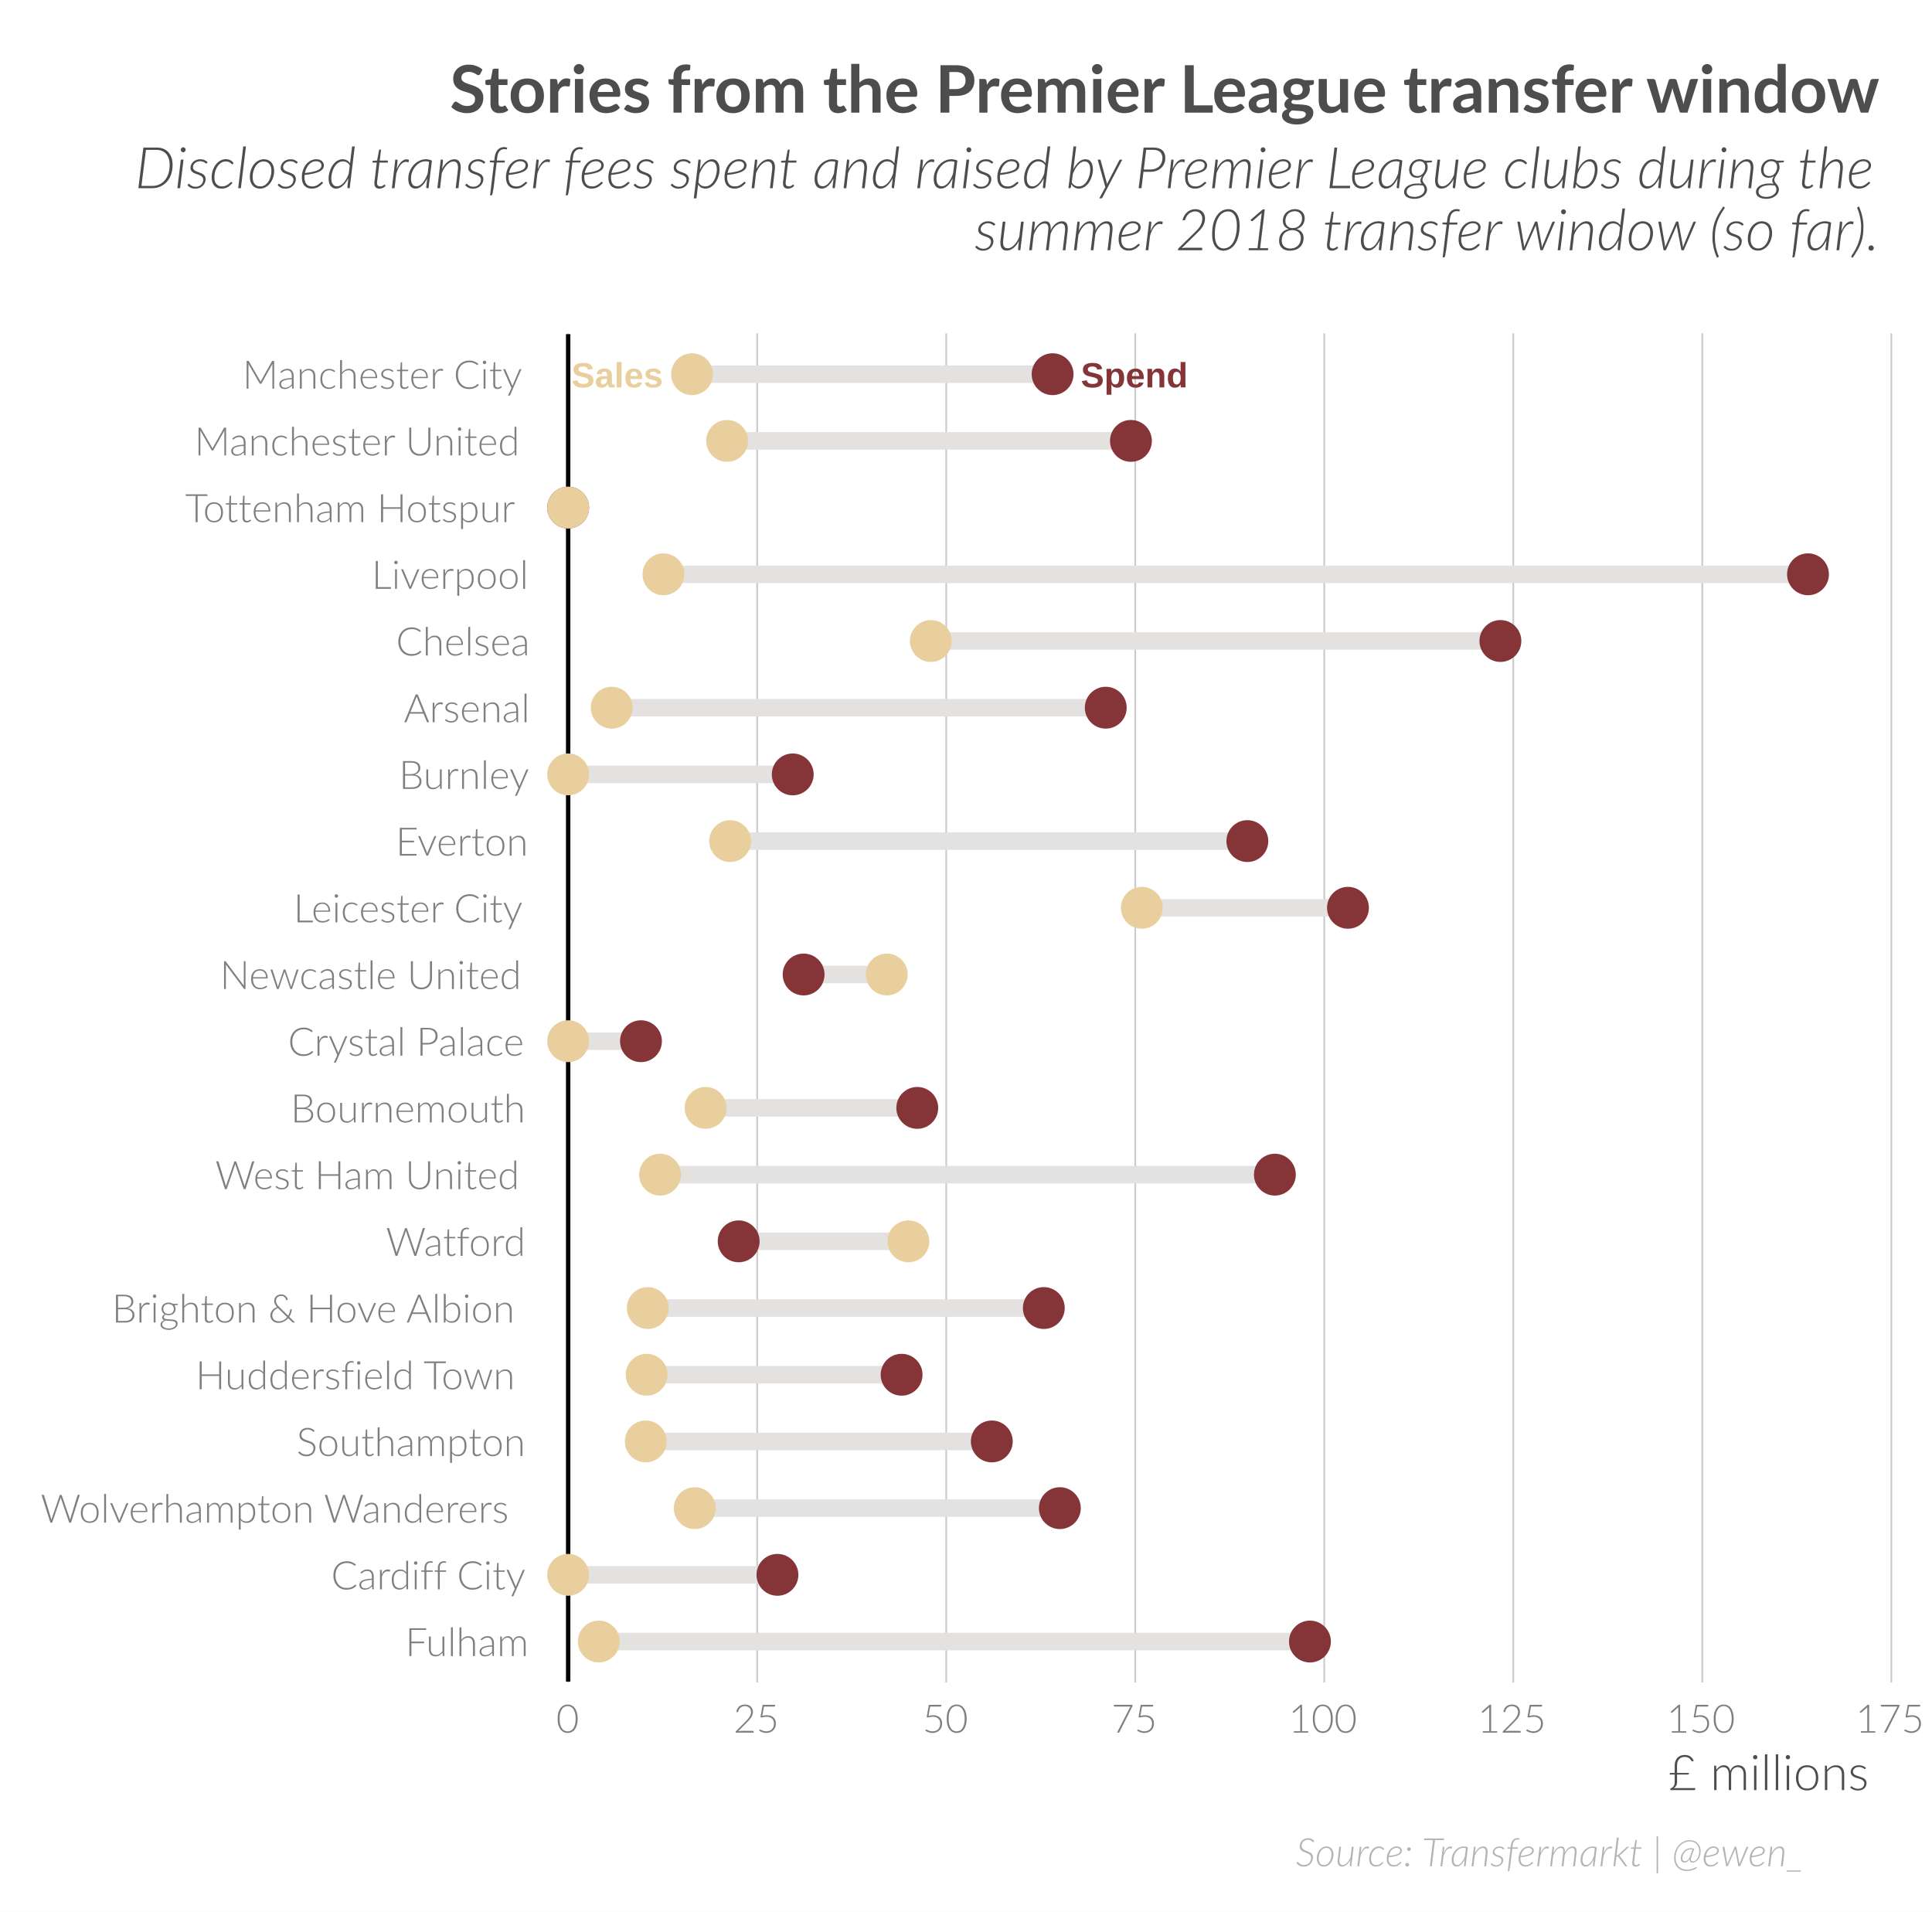
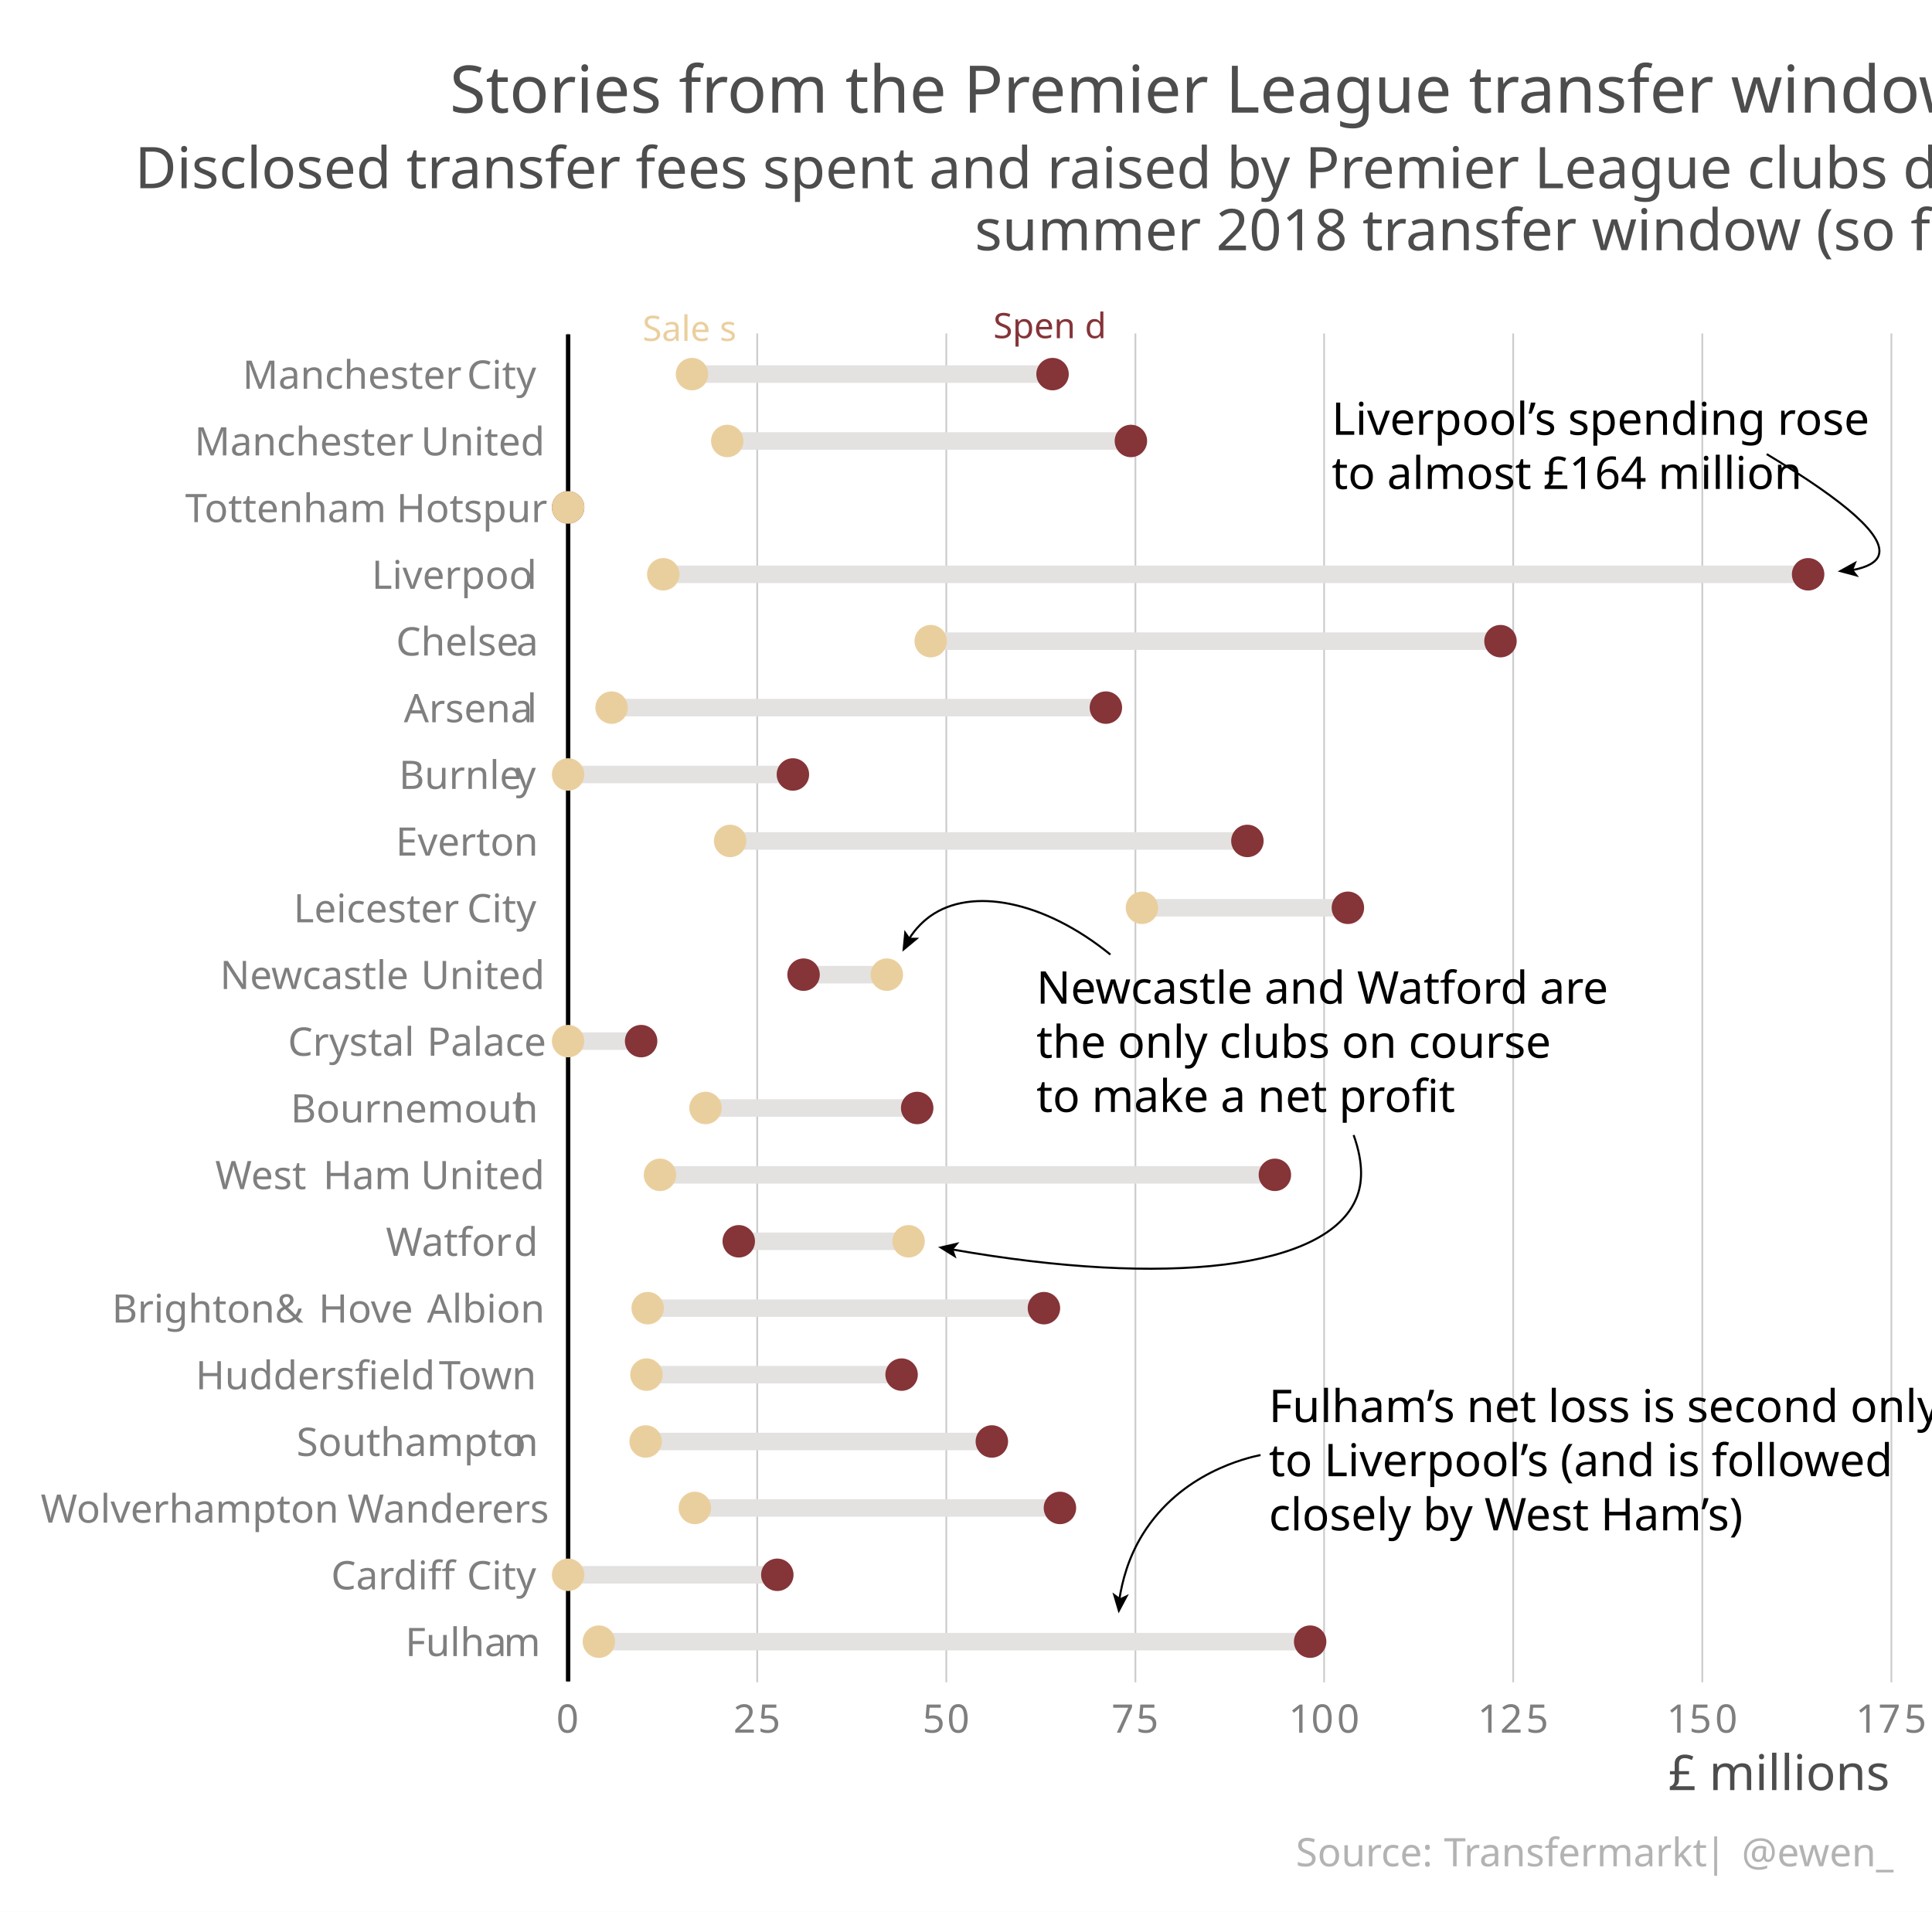
- <svg xmlns="http://www.w3.org/2000/svg" viewBox="0 0 471.00 466.00">
-   <defs>
-     <style type="text/css">
-     line, polyline, path, rect, circle {
-       fill: none;
-       stroke: #000000;
-       stroke-linecap: round;
-       stroke-linejoin: round;
-       stroke-miterlimit: 10.00;
-     }
-   </style>
-   </defs>
-   <rect width="100%" height="100%" style="stroke: none; fill: #FFFFFF;" />
-   <rect x="0.00" y="0.00" width="471.00" height="466.00" style="stroke-width: 0.43; stroke: none; fill: #FFFFFF;" />
-   <polyline points="138.51,409.93 138.51,81.46 " style="stroke-width: 0.43; stroke: #CCCCCC; stroke-linecap: square;" />
-   <polyline points="184.59,409.93 184.59,81.46 " style="stroke-width: 0.43; stroke: #CCCCCC; stroke-linecap: square;" />
-   <polyline points="230.68,409.93 230.68,81.46 " style="stroke-width: 0.43; stroke: #CCCCCC; stroke-linecap: square;" />
-   <polyline points="276.76,409.93 276.76,81.46 " style="stroke-width: 0.43; stroke: #CCCCCC; stroke-linecap: square;" />
-   <polyline points="322.84,409.93 322.84,81.46 " style="stroke-width: 0.43; stroke: #CCCCCC; stroke-linecap: square;" />
-   <polyline points="368.92,409.93 368.92,81.46 " style="stroke-width: 0.43; stroke: #CCCCCC; stroke-linecap: square;" />
-   <polyline points="415.00,409.93 415.00,81.46 " style="stroke-width: 0.43; stroke: #CCCCCC; stroke-linecap: square;" />
-   <polyline points="461.08,409.93 461.08,81.46 " style="stroke-width: 0.43; stroke: #CCCCCC; stroke-linecap: square;" />
-   <line x1="138.51" y1="409.93" x2="138.51" y2="81.46" style="stroke-width: 1.07; stroke-linecap: butt;" />
-   <line x1="319.35" y1="400.17" x2="145.98" y2="400.17" style="stroke-width: 4.27; stroke: #E3E2E1; stroke-linecap: butt;" />
-   <circle cx="319.35" cy="400.17" r="3.56pt" style="stroke-width: 0.71; stroke: #853438; fill: #853438;" />
-   <circle cx="145.98" cy="400.17" r="3.56pt" style="stroke-width: 0.71; stroke: #EACF9E; fill: #EACF9E;" />
-   <line x1="189.53" y1="383.91" x2="138.51" y2="383.91" style="stroke-width: 4.27; stroke: #E3E2E1; stroke-linecap: butt;" />
-   <circle cx="189.53" cy="383.91" r="3.56pt" style="stroke-width: 0.71; stroke: #853438; fill: #853438;" />
-   <circle cx="138.51" cy="383.91" r="3.56pt" style="stroke-width: 0.71; stroke: #EACF9E; fill: #EACF9E;" />
-   <line x1="258.38" y1="367.65" x2="169.37" y2="367.65" style="stroke-width: 4.27; stroke: #E3E2E1; stroke-linecap: butt;" />
-   <circle cx="258.38" cy="367.65" r="3.56pt" style="stroke-width: 0.71; stroke: #853438; fill: #853438;" />
-   <circle cx="169.37" cy="367.65" r="3.56pt" style="stroke-width: 0.71; stroke: #EACF9E; fill: #EACF9E;" />
-   <line x1="241.79" y1="351.39" x2="157.43" y2="351.39" style="stroke-width: 4.27; stroke: #E3E2E1; stroke-linecap: butt;" />
-   <circle cx="241.79" cy="351.39" r="3.56pt" style="stroke-width: 0.71; stroke: #853438; fill: #853438;" />
-   <circle cx="157.43" cy="351.39" r="3.56pt" style="stroke-width: 0.71; stroke: #EACF9E; fill: #EACF9E;" />
-   <line x1="219.80" y1="335.13" x2="157.64" y2="335.13" style="stroke-width: 4.27; stroke: #E3E2E1; stroke-linecap: butt;" />
-   <circle cx="219.80" cy="335.13" r="3.56pt" style="stroke-width: 0.71; stroke: #853438; fill: #853438;" />
-   <circle cx="157.64" cy="335.13" r="3.56pt" style="stroke-width: 0.71; stroke: #EACF9E; fill: #EACF9E;" />
-   <line x1="254.47" y1="318.87" x2="157.92" y2="318.87" style="stroke-width: 4.27; stroke: #E3E2E1; stroke-linecap: butt;" />
-   <circle cx="254.47" cy="318.87" r="3.56pt" style="stroke-width: 0.71; stroke: #853438; fill: #853438;" />
-   <circle cx="157.92" cy="318.87" r="3.56pt" style="stroke-width: 0.71; stroke: #EACF9E; fill: #EACF9E;" />
-   <line x1="180.08" y1="302.61" x2="221.46" y2="302.61" style="stroke-width: 4.27; stroke: #E3E2E1; stroke-linecap: butt;" />
-   <circle cx="180.08" cy="302.61" r="3.56pt" style="stroke-width: 0.71; stroke: #853438; fill: #853438;" />
-   <circle cx="221.46" cy="302.61" r="3.56pt" style="stroke-width: 0.71; stroke: #EACF9E; fill: #EACF9E;" />
-   <line x1="310.80" y1="286.35" x2="160.91" y2="286.35" style="stroke-width: 4.27; stroke: #E3E2E1; stroke-linecap: butt;" />
-   <circle cx="310.80" cy="286.35" r="3.56pt" style="stroke-width: 0.71; stroke: #853438; fill: #853438;" />
-   <circle cx="160.91" cy="286.35" r="3.56pt" style="stroke-width: 0.71; stroke: #EACF9E; fill: #EACF9E;" />
-   <line x1="223.62" y1="270.08" x2="172.02" y2="270.08" style="stroke-width: 4.27; stroke: #E3E2E1; stroke-linecap: butt;" />
-   <circle cx="223.62" cy="270.08" r="3.56pt" style="stroke-width: 0.71; stroke: #853438; fill: #853438;" />
-   <circle cx="172.02" cy="270.08" r="3.56pt" style="stroke-width: 0.71; stroke: #EACF9E; fill: #EACF9E;" />
-   <line x1="156.26" y1="253.82" x2="138.51" y2="253.82" style="stroke-width: 4.27; stroke: #E3E2E1; stroke-linecap: butt;" />
-   <circle cx="156.26" cy="253.82" r="3.56pt" style="stroke-width: 0.71; stroke: #853438; fill: #853438;" />
-   <circle cx="138.51" cy="253.82" r="3.56pt" style="stroke-width: 0.71; stroke: #EACF9E; fill: #EACF9E;" />
-   <line x1="195.91" y1="237.56" x2="216.18" y2="237.56" style="stroke-width: 4.27; stroke: #E3E2E1; stroke-linecap: butt;" />
-   <circle cx="195.91" cy="237.56" r="3.56pt" style="stroke-width: 0.71; stroke: #853438; fill: #853438;" />
-   <circle cx="216.18" cy="237.56" r="3.56pt" style="stroke-width: 0.71; stroke: #EACF9E; fill: #EACF9E;" />
-   <line x1="328.62" y1="221.30" x2="278.36" y2="221.30" style="stroke-width: 4.27; stroke: #E3E2E1; stroke-linecap: butt;" />
-   <circle cx="328.62" cy="221.30" r="3.56pt" style="stroke-width: 0.71; stroke: #853438; fill: #853438;" />
-   <circle cx="278.36" cy="221.30" r="3.56pt" style="stroke-width: 0.71; stroke: #EACF9E; fill: #EACF9E;" />
-   <line x1="304.09" y1="205.04" x2="178.00" y2="205.04" style="stroke-width: 4.27; stroke: #E3E2E1; stroke-linecap: butt;" />
-   <circle cx="304.09" cy="205.04" r="3.56pt" style="stroke-width: 0.71; stroke: #853438; fill: #853438;" />
-   <circle cx="178.00" cy="205.04" r="3.56pt" style="stroke-width: 0.71; stroke: #EACF9E; fill: #EACF9E;" />
-   <line x1="193.26" y1="188.78" x2="138.51" y2="188.78" style="stroke-width: 4.27; stroke: #E3E2E1; stroke-linecap: butt;" />
-   <circle cx="193.26" cy="188.78" r="3.56pt" style="stroke-width: 0.71; stroke: #853438; fill: #853438;" />
-   <circle cx="138.51" cy="188.78" r="3.56pt" style="stroke-width: 0.71; stroke: #EACF9E; fill: #EACF9E;" />
-   <line x1="269.57" y1="172.52" x2="149.13" y2="172.52" style="stroke-width: 4.27; stroke: #E3E2E1; stroke-linecap: butt;" />
-   <circle cx="269.57" cy="172.52" r="3.56pt" style="stroke-width: 0.71; stroke: #853438; fill: #853438;" />
-   <circle cx="149.13" cy="172.52" r="3.56pt" style="stroke-width: 0.71; stroke: #EACF9E; fill: #EACF9E;" />
-   <line x1="365.78" y1="156.26" x2="226.93" y2="156.26" style="stroke-width: 4.27; stroke: #E3E2E1; stroke-linecap: butt;" />
-   <circle cx="365.78" cy="156.26" r="3.56pt" style="stroke-width: 0.71; stroke: #853438; fill: #853438;" />
-   <circle cx="226.93" cy="156.26" r="3.56pt" style="stroke-width: 0.71; stroke: #EACF9E; fill: #EACF9E;" />
-   <line x1="440.77" y1="140.00" x2="161.74" y2="140.00" style="stroke-width: 4.27; stroke: #E3E2E1; stroke-linecap: butt;" />
-   <circle cx="440.77" cy="140.00" r="3.56pt" style="stroke-width: 0.71; stroke: #853438; fill: #853438;" />
-   <circle cx="161.74" cy="140.00" r="3.56pt" style="stroke-width: 0.71; stroke: #EACF9E; fill: #EACF9E;" />
-   <line x1="138.51" y1="123.74" x2="138.51" y2="123.74" style="stroke-width: 4.27; stroke: #E3E2E1; stroke-linecap: butt;" />
-   <circle cx="138.51" cy="123.74" r="3.56pt" style="stroke-width: 0.71; stroke: #853438; fill: #853438;" />
-   <circle cx="138.51" cy="123.74" r="3.56pt" style="stroke-width: 0.71; stroke: #EACF9E; fill: #EACF9E;" />
-   <line x1="275.71" y1="107.48" x2="177.26" y2="107.48" style="stroke-width: 4.27; stroke: #E3E2E1; stroke-linecap: butt;" />
-   <circle cx="275.71" cy="107.48" r="3.56pt" style="stroke-width: 0.71; stroke: #853438; fill: #853438;" />
-   <circle cx="177.26" cy="107.48" r="3.56pt" style="stroke-width: 0.71; stroke: #EACF9E; fill: #EACF9E;" />
-   <line x1="256.61" y1="91.22" x2="168.71" y2="91.22" style="stroke-width: 4.27; stroke: #E3E2E1; stroke-linecap: butt;" />
-   <circle cx="256.61" cy="91.22" r="3.56pt" style="stroke-width: 0.71; stroke: #853438; fill: #853438;" />
-   <circle cx="168.71" cy="91.22" r="3.56pt" style="stroke-width: 0.71; stroke: #EACF9E; fill: #EACF9E;" />
-   <text x="263.49" y="94.44" style="font-size: 8.54px; font-weight: bold; fill: #853438; font-family: Arial;" textLength="27.50px" lengthAdjust="spacingAndGlyphs">Spend</text>
-   <text x="139.31" y="94.44" style="font-size: 8.54px; font-weight: bold; fill: #EACF9E; font-family: Arial;" textLength="23.52px" lengthAdjust="spacingAndGlyphs">Sales</text>
-   <text x="98.80" y="403.71" style="font-size: 9.60px; fill: #7F7F7F; font-family: Lato Light;" textLength="31.74px" lengthAdjust="spacingAndGlyphs">Fulham</text>
-   <text x="80.72" y="387.45" style="font-size: 9.60px; fill: #7F7F7F; font-family: Lato Light;" textLength="49.82px" lengthAdjust="spacingAndGlyphs">Cardiff City</text>
-   <text x="9.92" y="371.19" style="font-size: 9.60px; fill: #7F7F7F; font-family: Lato Light;" textLength="120.62px" lengthAdjust="spacingAndGlyphs">Wolverhampton Wanderers</text>
-   <text x="72.28" y="354.93" style="font-size: 9.60px; fill: #7F7F7F; font-family: Lato Light;" textLength="58.26px" lengthAdjust="spacingAndGlyphs">Southampton</text>
-   <text x="47.68" y="338.67" style="font-size: 9.60px; fill: #7F7F7F; font-family: Lato Light;" textLength="82.86px" lengthAdjust="spacingAndGlyphs">Huddersfield Town</text>
-   <text x="27.28" y="322.41" style="font-size: 9.60px; fill: #7F7F7F; font-family: Lato Light;" textLength="103.26px" lengthAdjust="spacingAndGlyphs">Brighton &amp; Hove Albion</text>
-   <text x="94.08" y="306.15" style="font-size: 9.60px; fill: #7F7F7F; font-family: Lato Light;" textLength="36.47px" lengthAdjust="spacingAndGlyphs">Watford</text>
-   <text x="52.47" y="289.88" style="font-size: 9.60px; fill: #7F7F7F; font-family: Lato Light;" textLength="78.08px" lengthAdjust="spacingAndGlyphs">West Ham United</text>
-   <text x="70.85" y="273.62" style="font-size: 9.60px; fill: #7F7F7F; font-family: Lato Light;" textLength="59.70px" lengthAdjust="spacingAndGlyphs">Bournemouth</text>
-   <text x="70.19" y="257.36" style="font-size: 9.60px; fill: #7F7F7F; font-family: Lato Light;" textLength="60.35px" lengthAdjust="spacingAndGlyphs">Crystal Palace</text>
-   <text x="53.62" y="241.10" style="font-size: 9.60px; fill: #7F7F7F; font-family: Lato Light;" textLength="76.93px" lengthAdjust="spacingAndGlyphs">Newcastle United</text>
-   <text x="71.55" y="224.84" style="font-size: 9.60px; fill: #7F7F7F; font-family: Lato Light;" textLength="59.00px" lengthAdjust="spacingAndGlyphs">Leicester City</text>
-   <text x="96.47" y="208.58" style="font-size: 9.60px; fill: #7F7F7F; font-family: Lato Light;" textLength="34.07px" lengthAdjust="spacingAndGlyphs">Everton</text>
-   <text x="97.25" y="192.32" style="font-size: 9.60px; fill: #7F7F7F; font-family: Lato Light;" textLength="33.29px" lengthAdjust="spacingAndGlyphs">Burnley</text>
-   <text x="98.44" y="176.06" style="font-size: 9.60px; fill: #7F7F7F; font-family: Lato Light;" textLength="32.11px" lengthAdjust="spacingAndGlyphs">Arsenal</text>
-   <text x="96.55" y="159.80" style="font-size: 9.60px; fill: #7F7F7F; font-family: Lato Light;" textLength="33.99px" lengthAdjust="spacingAndGlyphs">Chelsea</text>
-   <text x="90.61" y="143.54" style="font-size: 9.60px; fill: #7F7F7F; font-family: Lato Light;" textLength="39.94px" lengthAdjust="spacingAndGlyphs">Liverpool</text>
-   <text x="45.15" y="127.28" style="font-size: 9.60px; fill: #7F7F7F; font-family: Lato Light;" textLength="85.39px" lengthAdjust="spacingAndGlyphs">Tottenham Hotspur</text>
-   <text x="47.41" y="111.02" style="font-size: 9.60px; fill: #7F7F7F; font-family: Lato Light;" textLength="83.14px" lengthAdjust="spacingAndGlyphs">Manchester United</text>
-   <text x="59.13" y="94.76" style="font-size: 9.60px; fill: #7F7F7F; font-family: Lato Light;" textLength="71.42px" lengthAdjust="spacingAndGlyphs">Manchester City</text>
-   <text x="135.61" y="422.38" style="font-size: 9.60px; fill: #7F7F7F; font-family: Lato Light;" textLength="5.80px" lengthAdjust="spacingAndGlyphs">0</text>
-   <text x="178.79" y="422.38" style="font-size: 9.60px; fill: #7F7F7F; font-family: Lato Light;" textLength="11.60px" lengthAdjust="spacingAndGlyphs">25</text>
-   <text x="224.88" y="422.38" style="font-size: 9.60px; fill: #7F7F7F; font-family: Lato Light;" textLength="11.60px" lengthAdjust="spacingAndGlyphs">50</text>
-   <text x="270.96" y="422.38" style="font-size: 9.60px; fill: #7F7F7F; font-family: Lato Light;" textLength="11.60px" lengthAdjust="spacingAndGlyphs">75</text>
-   <text x="314.14" y="422.38" style="font-size: 9.60px; fill: #7F7F7F; font-family: Lato Light;" textLength="17.40px" lengthAdjust="spacingAndGlyphs">100</text>
-   <text x="360.22" y="422.38" style="font-size: 9.60px; fill: #7F7F7F; font-family: Lato Light;" textLength="17.40px" lengthAdjust="spacingAndGlyphs">125</text>
-   <text x="406.30" y="422.38" style="font-size: 9.60px; fill: #7F7F7F; font-family: Lato Light;" textLength="17.40px" lengthAdjust="spacingAndGlyphs">150</text>
-   <text x="452.38" y="422.38" style="font-size: 9.60px; fill: #7F7F7F; font-family: Lato Light;" textLength="17.40px" lengthAdjust="spacingAndGlyphs">175</text>
-   <text x="406.69" y="436.39" style="font-size: 12.00px; fill: #4D4D4D; font-family: Lato Light;" textLength="48.92px" lengthAdjust="spacingAndGlyphs">£ millions</text>
-   <text x="32.86" y="45.88" style="font-size: 14.00px; font-style: italic; fill: #4D4D4D; font-family: Lato Light;" textLength="428.22px" lengthAdjust="spacingAndGlyphs">Disclosed transfer fees spent and raised by Premier League clubs during the</text>
-   <text x="237.61" y="61.00" style="font-size: 14.00px; font-style: italic; fill: #4D4D4D; font-family: Lato Light;" textLength="223.47px" lengthAdjust="spacingAndGlyphs">summer 2018 transfer window (so far).</text>
-   <text x="109.64" y="27.46" style="font-size: 16.00px; font-weight: bold; fill: #4D4D4D; font-family: Lato;" textLength="351.44px" lengthAdjust="spacingAndGlyphs">Stories from the Premier League transfer window</text>
-   <text x="315.91" y="454.96" style="font-size: 9.60px; font-style: italic; fill: #B3B3B3; font-family: Lato Light;" textLength="141.55px" lengthAdjust="spacingAndGlyphs">Source: Transfermarkt   |   @ewen_</text>
+ <svg xmlns="http://www.w3.org/2000/svg" version="1.1" id="Layer_1" x="0px" y="0px" viewBox="0 0 471 466" style="enable-background:new 0 0 471 466;" xml:space="preserve">
+   <style type="text/css">
+ 	.st0{fill:#FFFFFF;}
+ 	.st1{fill:none;stroke:#CCCCCC;stroke-width:0.43;stroke-linecap:square;stroke-linejoin:round;stroke-miterlimit:10;}
+ 	.st2{fill:none;stroke:#000000;stroke-width:1.07;stroke-linejoin:round;stroke-miterlimit:10;}
+ 	.st3{fill:none;stroke:#E3E2E1;stroke-width:4.27;stroke-linejoin:round;stroke-miterlimit:10;}
+ 	.st4{fill:#853438;stroke:#853438;stroke-width:0.71;stroke-linecap:round;stroke-linejoin:round;stroke-miterlimit:10;}
+ 	.st5{fill:#EACF9E;stroke:#EACF9E;stroke-width:0.71;stroke-linecap:round;stroke-linejoin:round;stroke-miterlimit:10;}
+ 	.st6{fill:none;}
+ 	.st7{enable-background:new    ;}
+ 	.st8{fill:#853438;}
+ 	.st9{font-family:'Arial-BoldMT';}
+ 	.st10{font-size:8.54px;}
+ 	.st11{fill:#EACF9E;}
+ 	.st12{fill:#7F7F7F;}
+ 	.st13{font-family:'Lato-Light';}
+ 	.st14{font-size:9.6px;}
+ 	.st15{letter-spacing:2;}
+ 	.st16{letter-spacing:4;}
+ 	.st17{letter-spacing:3;}
+ 	.st18{letter-spacing:1;}
+ 	.st19{fill:#4D4D4D;}
+ 	.st20{font-size:12px;}
+ 	.st21{font-family:'Lato-Italic';}
+ 	.st22{font-size:14px;}
+ 	.st23{font-family:'Lato-Bold';}
+ 	.st24{font-size:16px;}
+ 	.st25{fill:#B3B3B3;}
+ 	.st26{font-family:'Lato-LightItalic';}
+ 	.st27{font-size:11px;}
+ 	.st28{fill:none;stroke:#000000;stroke-width:0.5;stroke-miterlimit:10;}
+ </style>
+   <rect class="st0" width="471" height="466" />
+   <rect class="st0" width="471" height="466" />
+   <line class="st1" x1="138.5" y1="409.9" x2="138.5" y2="81.5" />
+   <line class="st1" x1="184.6" y1="409.9" x2="184.6" y2="81.5" />
+   <line class="st1" x1="230.7" y1="409.9" x2="230.7" y2="81.5" />
+   <line class="st1" x1="276.8" y1="409.9" x2="276.8" y2="81.5" />
+   <line class="st1" x1="322.8" y1="409.9" x2="322.8" y2="81.5" />
+   <line class="st1" x1="368.9" y1="409.9" x2="368.9" y2="81.5" />
+   <line class="st1" x1="415" y1="409.9" x2="415" y2="81.5" />
+   <line class="st1" x1="461.1" y1="409.9" x2="461.1" y2="81.5" />
+   <line class="st2" x1="138.5" y1="409.9" x2="138.5" y2="81.5" />
+   <line class="st3" x1="319.4" y1="400.2" x2="146" y2="400.2" />
+   <circle class="st4" cx="319.4" cy="400.2" r="3.6" />
+   <circle class="st5" cx="146" cy="400.2" r="3.6" />
+   <line class="st3" x1="189.5" y1="383.9" x2="138.5" y2="383.9" />
+   <circle class="st4" cx="189.5" cy="383.9" r="3.6" />
+   <circle class="st5" cx="138.5" cy="383.9" r="3.6" />
+   <line class="st3" x1="258.4" y1="367.6" x2="169.4" y2="367.6" />
+   <circle class="st4" cx="258.4" cy="367.6" r="3.6" />
+   <circle class="st5" cx="169.4" cy="367.6" r="3.6" />
+   <line class="st3" x1="241.8" y1="351.4" x2="157.4" y2="351.4" />
+   <circle class="st4" cx="241.8" cy="351.4" r="3.6" />
+   <circle class="st5" cx="157.4" cy="351.4" r="3.6" />
+   <line class="st3" x1="219.8" y1="335.1" x2="157.6" y2="335.1" />
+   <circle class="st4" cx="219.8" cy="335.1" r="3.6" />
+   <circle class="st5" cx="157.6" cy="335.1" r="3.6" />
+   <line class="st3" x1="254.5" y1="318.9" x2="157.9" y2="318.9" />
+   <circle class="st4" cx="254.5" cy="318.9" r="3.6" />
+   <circle class="st5" cx="157.9" cy="318.9" r="3.6" />
+   <line class="st3" x1="180.1" y1="302.6" x2="221.5" y2="302.6" />
+   <circle class="st4" cx="180.1" cy="302.6" r="3.6" />
+   <circle class="st5" cx="221.5" cy="302.6" r="3.6" />
+   <line class="st3" x1="310.8" y1="286.4" x2="160.9" y2="286.4" />
+   <circle class="st4" cx="310.8" cy="286.4" r="3.6" />
+   <circle class="st5" cx="160.9" cy="286.4" r="3.6" />
+   <line class="st3" x1="223.6" y1="270.1" x2="172" y2="270.1" />
+   <circle class="st4" cx="223.6" cy="270.1" r="3.6" />
+   <circle class="st5" cx="172" cy="270.1" r="3.6" />
+   <line class="st3" x1="156.3" y1="253.8" x2="138.5" y2="253.8" />
+   <circle class="st4" cx="156.3" cy="253.8" r="3.6" />
+   <circle class="st5" cx="138.5" cy="253.8" r="3.6" />
+   <line class="st3" x1="195.9" y1="237.6" x2="216.2" y2="237.6" />
+   <circle class="st4" cx="195.9" cy="237.6" r="3.6" />
+   <circle class="st5" cx="216.2" cy="237.6" r="3.6" />
+   <line class="st3" x1="328.6" y1="221.3" x2="278.4" y2="221.3" />
+   <circle class="st4" cx="328.6" cy="221.3" r="3.6" />
+   <circle class="st5" cx="278.4" cy="221.3" r="3.6" />
+   <line class="st3" x1="304.1" y1="205" x2="178" y2="205" />
+   <circle class="st4" cx="304.1" cy="205" r="3.6" />
+   <circle class="st5" cx="178" cy="205" r="3.6" />
+   <line class="st3" x1="193.3" y1="188.8" x2="138.5" y2="188.8" />
+   <circle class="st4" cx="193.3" cy="188.8" r="3.6" />
+   <circle class="st5" cx="138.5" cy="188.8" r="3.6" />
+   <line class="st3" x1="269.6" y1="172.5" x2="149.1" y2="172.5" />
+   <circle class="st4" cx="269.6" cy="172.5" r="3.6" />
+   <circle class="st5" cx="149.1" cy="172.5" r="3.6" />
+   <line class="st3" x1="365.8" y1="156.3" x2="226.9" y2="156.3" />
+   <circle class="st4" cx="365.8" cy="156.3" r="3.6" />
+   <circle class="st5" cx="226.9" cy="156.3" r="3.6" />
+   <line class="st3" x1="440.8" y1="140" x2="161.7" y2="140" />
+   <circle class="st4" cx="440.8" cy="140" r="3.6" />
+   <circle class="st5" cx="161.7" cy="140" r="3.6" />
+   <line class="st3" x1="138.5" y1="123.7" x2="138.5" y2="123.7" />
+   <circle class="st4" cx="138.5" cy="123.7" r="3.6" />
+   <circle class="st5" cx="138.5" cy="123.7" r="3.6" />
+   <line class="st3" x1="275.7" y1="107.5" x2="177.3" y2="107.5" />
+   <circle class="st4" cx="275.7" cy="107.5" r="3.6" />
+   <circle class="st5" cx="177.3" cy="107.5" r="3.6" />
+   <line class="st3" x1="256.6" y1="91.2" x2="168.7" y2="91.2" />
+   <circle class="st4" cx="256.6" cy="91.2" r="3.6" />
+   <circle class="st5" cx="168.7" cy="91.2" r="3.6" />
+   <rect x="242.2" y="75.1" class="st6" width="27.5" height="10.5" />
+   <text transform="matrix(1 0 0 1 242.1569 82.4404)" class="st7">
+     <tspan x="0" y="0" class="st8 st9 st10">Spen</tspan>
+     <tspan x="22.3" y="0" class="st8 st9 st10">d</tspan>
+   </text>
+   <rect x="156.6" y="75.8" class="st6" width="23.5" height="10.5" />
+   <text transform="matrix(1 0 0 1 156.6434 83.1071)" class="st7">
+     <tspan x="0" y="0" class="st11 st9 st10">Sale</tspan>
+     <tspan x="18.8" y="0" class="st11 st9 st10">s</tspan>
+   </text>
+   <rect x="98.8" y="395.5" class="st6" width="31.7" height="10.7" />
+   <text transform="matrix(1 0 0 1 98.7998 403.71)" class="st7">
+     <tspan x="0" y="0" class="st12 st13 st14">Fulha</tspan>
+     <tspan x="24" y="0" class="st12 st13 st14">m</tspan>
+   </text>
+   <rect x="80.7" y="379.3" class="st6" width="49.8" height="10.7" />
+   <text transform="matrix(1 0 0 1 80.7202 387.4497)" class="st7">
+     <tspan x="0" y="0" class="st12 st13 st14">Cardiff</tspan>
+     <tspan x="28.1" y="0" class="st12 st13 st14 st15"> </tspan>
+     <tspan x="33.1" y="0" class="st12 st13 st14">City</tspan>
+   </text>
+   <rect x="9.9" y="363" class="st6" width="120.6" height="10.7" />
+   <text transform="matrix(1 0 0 1 9.9199 371.1895)" class="st7">
+     <tspan x="0" y="0" class="st12 st13 st14">Wolverhampton</tspan>
+     <tspan x="67.3" y="0" class="st12 st13 st14 st16"> </tspan>
+     <tspan x="74.8" y="0" class="st12 st13 st14">Wanderers</tspan>
+   </text>
+   <rect x="72.3" y="346.7" class="st6" width="58.3" height="10.7" />
+   <text transform="matrix(1 0 0 1 72.2798 354.9297)" class="st7">
+     <tspan x="0" y="0" class="st12 st13 st14">Southampto</tspan>
+     <tspan x="53" y="0" class="st12 st13 st14">n</tspan>
+   </text>
+   <rect x="47.7" y="330.5" class="st6" width="82.9" height="10.7" />
+   <text transform="matrix(1 0 0 1 47.6802 338.6694)" class="st7">
+     <tspan x="0" y="0" class="st12 st13 st14">Huddersfield</tspan>
+     <tspan x="53.2" y="0" class="st12 st13 st14 st17"> </tspan>
+     <tspan x="59.3" y="0" class="st12 st13 st14">Town</tspan>
+   </text>
+   <rect x="27.3" y="314.2" class="st6" width="103.3" height="10.7" />
+   <text transform="matrix(1 0 0 1 27.2798 322.4097)" class="st7">
+     <tspan x="0" y="0" class="st12 st13 st14">Brighton</tspan>
+     <tspan x="35.7" y="0" class="st12 st13 st14 st18"> </tspan>
+     <tspan x="39.7" y="0" class="st12 st13 st14">&amp;</tspan>
+     <tspan x="46.4" y="0" class="st12 st13 st14 st18"> </tspan>
+     <tspan x="50.4" y="0" class="st12 st13 st14">Hove</tspan>
+     <tspan x="72.8" y="0" class="st12 st13 st14 st18"> </tspan>
+     <tspan x="76.8" y="0" class="st12 st13 st14">Albion</tspan>
+   </text>
+   <rect x="94.1" y="298" class="st6" width="36.5" height="10.7" />
+   <text transform="matrix(1 0 0 1 94.0801 306.1494)" class="st7">
+     <tspan x="0" y="0" class="st12 st13 st14">Watfor</tspan>
+     <tspan x="31.2" y="0" class="st12 st13 st14">d</tspan>
+   </text>
+   <rect x="52.5" y="281.7" class="st6" width="78.1" height="10.7" />
+   <text transform="matrix(1 0 0 1 52.4702 289.8794)" class="st7">
+     <tspan x="0" y="0" class="st12 st13 st14">West</tspan>
+     <tspan x="22.1" y="0" class="st12 st13 st14 st18"> </tspan>
+     <tspan x="26.3" y="0" class="st12 st13 st14">Ham</tspan>
+     <tspan x="45.9" y="0" class="st12 st13 st14 st18"> </tspan>
+     <tspan x="50.1" y="0" class="st12 st13 st14">United</tspan>
+   </text>
+   <rect x="70.8" y="265.4" class="st6" width="59.7" height="10.7" />
+   <text transform="matrix(1 0 0 1 70.8501 273.6196)" class="st7">
+     <tspan x="0" y="0" class="st12 st13 st14">Bournemout</tspan>
+     <tspan x="54.4" y="0" class="st12 st13 st14">h</tspan>
+   </text>
+   <rect x="70.2" y="249.2" class="st6" width="60.3" height="10.7" />
+   <text transform="matrix(1 0 0 1 70.1899 257.3594)" class="st7">
+     <tspan x="0" y="0" class="st12 st13 st14">Crystal</tspan>
+     <tspan x="28.8" y="0" class="st12 st13 st14 st15"> </tspan>
+     <tspan x="33.9" y="0" class="st12 st13 st14">Palace</tspan>
+   </text>
+   <rect x="53.6" y="232.9" class="st6" width="76.9" height="10.7" />
+   <text transform="matrix(1 0 0 1 53.6201 241.0996)" class="st7">
+     <tspan x="0" y="0" class="st12 st13 st14">Newcastle</tspan>
+     <tspan x="43.3" y="0" class="st12 st13 st14 st17"> </tspan>
+     <tspan x="49" y="0" class="st12 st13 st14">United</tspan>
+   </text>
+   <rect x="71.6" y="216.6" class="st6" width="59" height="10.7" />
+   <text transform="matrix(1 0 0 1 71.5498 224.8394)" class="st7">
+     <tspan x="0" y="0" class="st12 st13 st14">Leicester</tspan>
+     <tspan x="37.3" y="0" class="st12 st13 st14 st15"> </tspan>
+     <tspan x="42.3" y="0" class="st12 st13 st14">City</tspan>
+   </text>
+   <rect x="96.5" y="200.4" class="st6" width="34.1" height="10.7" />
+   <text transform="matrix(1 0 0 1 96.4702 208.5796)" class="st7">
+     <tspan x="0" y="0" class="st12 st13 st14">Everto</tspan>
+     <tspan x="28.8" y="0" class="st12 st13 st14">n</tspan>
+   </text>
+   <rect x="97.2" y="184.1" class="st6" width="33.3" height="10.7" />
+   <text transform="matrix(1 0 0 1 97.25 192.3193)" class="st7">
+     <tspan x="0" y="0" class="st12 st13 st14">Burnle</tspan>
+     <tspan x="28.5" y="0" class="st12 st13 st14">y</tspan>
+   </text>
+   <rect x="98.4" y="167.9" class="st6" width="32.1" height="10.7" />
+   <text transform="matrix(1 0 0 1 98.4399 176.0596)" class="st7">
+     <tspan x="0" y="0" class="st12 st13 st14">Arsena</tspan>
+     <tspan x="30" y="0" class="st12 st13 st14">l</tspan>
+   </text>
+   <rect x="96.6" y="151.6" class="st6" width="34" height="10.7" />
+   <text transform="matrix(1 0 0 1 96.5498 159.7993)" class="st7">
+     <tspan x="0" y="0" class="st12 st13 st14">Chelse</tspan>
+     <tspan x="29.3" y="0" class="st12 st13 st14">a</tspan>
+   </text>
+   <rect x="90.6" y="135.3" class="st6" width="39.9" height="10.7" />
+   <text transform="matrix(1 0 0 1 90.6099 143.5396)" class="st7">
+     <tspan x="0" y="0" class="st12 st13 st14">Liverpoo</tspan>
+     <tspan x="37.8" y="0" class="st12 st13 st14">l</tspan>
+   </text>
+   <rect x="45.2" y="119.1" class="st6" width="85.4" height="10.7" />
+   <text transform="matrix(1 0 0 1 45.1499 127.2793)" class="st7">
+     <tspan x="0" y="0" class="st12 st13 st14">Tottenham</tspan>
+     <tspan x="45.2" y="0" class="st12 st13 st14 st17"> </tspan>
+     <tspan x="51.5" y="0" class="st12 st13 st14">Hotspur</tspan>
+   </text>
+   <rect x="47.4" y="102.8" class="st6" width="83.1" height="10.7" />
+   <text transform="matrix(1 0 0 1 47.4102 111.0195)" class="st7">
+     <tspan x="0" y="0" class="st12 st13 st14">Manchester</tspan>
+     <tspan x="49.2" y="0" class="st12 st13 st14 st17"> </tspan>
+     <tspan x="55.2" y="0" class="st12 st13 st14">United</tspan>
+   </text>
+   <rect x="59.1" y="86.6" class="st6" width="71.4" height="10.7" />
+   <text transform="matrix(1 0 0 1 59.1299 94.7593)" class="st7">
+     <tspan x="0" y="0" class="st12 st13 st14">Manchester</tspan>
+     <tspan x="49.2" y="0" class="st12 st13 st14 st15"> </tspan>
+     <tspan x="54.7" y="0" class="st12 st13 st14">City</tspan>
+   </text>
+   <rect x="135.6" y="414.2" class="st6" width="5.8" height="10.7" />
+   <text transform="matrix(1 0 0 1 135.6099 422.3799)" class="st12 st13 st14">0</text>
+   <rect x="178.8" y="414.2" class="st6" width="11.6" height="10.7" />
+   <text transform="matrix(1 0 0 1 178.79 422.3799)" class="st7">
+     <tspan x="0" y="0" class="st12 st13 st14">2</tspan>
+     <tspan x="6" y="0" class="st12 st13 st14">5</tspan>
+   </text>
+   <rect x="224.9" y="414.2" class="st6" width="11.6" height="10.7" />
+   <text transform="matrix(1 0 0 1 224.8799 422.3799)" class="st7">
+     <tspan x="0" y="0" class="st12 st13 st14">5</tspan>
+     <tspan x="6" y="0" class="st12 st13 st14">0</tspan>
+   </text>
+   <rect x="271" y="414.2" class="st6" width="11.6" height="10.7" />
+   <text transform="matrix(1 0 0 1 270.96 422.3799)" class="st7">
+     <tspan x="0" y="0" class="st12 st13 st14">7</tspan>
+     <tspan x="6" y="0" class="st12 st13 st14">5</tspan>
+   </text>
+   <rect x="314.1" y="414.2" class="st6" width="17.4" height="10.7" />
+   <text transform="matrix(1 0 0 1 314.1396 422.3799)" class="st7">
+     <tspan x="0" y="0" class="st12 st13 st14">10</tspan>
+     <tspan x="11.8" y="0" class="st12 st13 st14">0</tspan>
+   </text>
+   <rect x="360.2" y="414.2" class="st6" width="17.4" height="10.7" />
+   <text transform="matrix(1 0 0 1 360.2197 422.3799)" class="st7">
+     <tspan x="0" y="0" class="st12 st13 st14">12</tspan>
+     <tspan x="11.8" y="0" class="st12 st13 st14">5</tspan>
+   </text>
+   <rect x="406.3" y="414.2" class="st6" width="17.4" height="10.7" />
+   <text transform="matrix(1 0 0 1 406.2998 422.3799)" class="st7">
+     <tspan x="0" y="0" class="st12 st13 st14">15</tspan>
+     <tspan x="11.8" y="0" class="st12 st13 st14">0</tspan>
+   </text>
+   <rect x="452.4" y="414.2" class="st6" width="17.4" height="10.7" />
+   <text transform="matrix(1 0 0 1 452.3799 422.3799)" class="st7">
+     <tspan x="0" y="0" class="st12 st13 st14">17</tspan>
+     <tspan x="11.8" y="0" class="st12 st13 st14">5</tspan>
+   </text>
+   <rect x="406.7" y="426.1" class="st6" width="48.9" height="13.4" />
+   <text transform="matrix(1 0 0 1 406.6904 436.3896)" class="st19 st13 st20">£ millions</text>
+   <text transform="matrix(1 0 0 1 32.86 45.88)" class="st19 st21 st22">Disclosed transfer fees spent and raised by Premier League clubs during the</text>
+   <text transform="matrix(1 0 0 1 237.61 61)" class="st19 st21 st22">summer 2018 transfer window (so far)</text>
+   <rect x="109.6" y="13.7" class="st6" width="351.4" height="18.3" />
+   <text transform="matrix(1 0 0 1 109.6401 27.46)" class="st19 st23 st24">Stories from the Premier League transfer window</text>
+   <rect x="315.9" y="446.7" class="st6" width="141.6" height="10.8" />
+   <text transform="matrix(1 0 0 1 315.9102 454.96)" class="st7">
+     <tspan x="0" y="0" class="st25 st21 st14">Source:</tspan>
+     <tspan x="29.6" y="0" class="st25 st21 st14 st16"> </tspan>
+     <tspan x="36.1" y="0" class="st25 st21 st14">Transfermarkt</tspan>
+     <tspan x="93.1" y="0" class="st25 st21 st14 st16"> </tspan>
+     <tspan x="99.7" y="0" class="st25 st21 st14">|</tspan>
+     <tspan x="102.1" y="0" class="st25 st21 st14 st16"> </tspan>
+     <tspan x="108.7" y="0" class="st25 st21 st14">@ewen_</tspan>
+   </text>
+   <text transform="matrix(1 0 0 1 324.6664 106.0002)">
+     <tspan x="0" y="0" class="st26 st27">Liverpool’s spending rose</tspan>
+     <tspan x="0" y="13.2" class="st26 st27">to almost £164 million</tspan>
+   </text>
+   <g>
+     <g>
+       <path class="st28" d="M430.7,110.7c19.8,11.9,28.9,20.1,27.3,24.7c-0.6,1.7-2.8,2.9-6.5,3.6" />
+       <g>
+         <polygon points="448,139.3 452.7,136.7 451.8,138.9 453.2,140.7    " />
+       </g>
+     </g>
+   </g>
+   <text transform="matrix(1 0 0 1 252.6667 244.6667)">
+     <tspan x="0" y="0" class="st26 st27">Newcastle and Watford are </tspan>
+     <tspan x="0" y="13.2" class="st26 st27">the only clubs on course </tspan>
+     <tspan x="0" y="26.4" class="st26 st27">to make a net profit</tspan>
+   </text>
+   <g>
+     <g>
+       <path class="st28" d="M270.7,232.7c-16.1-13.1-33.9-16.6-44-9.3c-1.5,1.1-3.4,2.8-5.1,5.5" />
+       <g>
+         <polygon points="220,232 220.5,226.7 221.8,228.6 224.1,228.6    " />
+       </g>
+     </g>
+   </g>
+   <g>
+     <g>
+       <path class="st28" d="M330,276.7c2.5,7,2.1,11.9,0.7,15.3c-7,17.4-46.2,21.8-98.5,12.6" />
+       <g>
+         <polygon points="228.7,304 233.9,302.8 232.4,304.6 233.2,306.8    " />
+       </g>
+     </g>
+   </g>
+   <text transform="matrix(1 0 0 1 309.3333 346.667)">
+     <tspan x="0" y="0" class="st26 st27">Fulham’s net loss is second only </tspan>
+     <tspan x="0" y="13.2" class="st26 st27">to Liverpool’s (and is followed </tspan>
+     <tspan x="0" y="26.4" class="st26 st27">closely by West Ham’s)</tspan>
+   </text>
+   <g>
+     <g>
+       <path class="st28" d="M307.3,354.7c-3.3,0.7-19.4,4.3-28.7,19.3c-3.6,5.8-5,11.5-5.7,15.8" />
+       <g>
+         <polygon points="272.7,393.3 271.2,388.2 273.1,389.6 275.2,388.6    " />
+       </g>
+     </g>
+   </g>
</svg>
